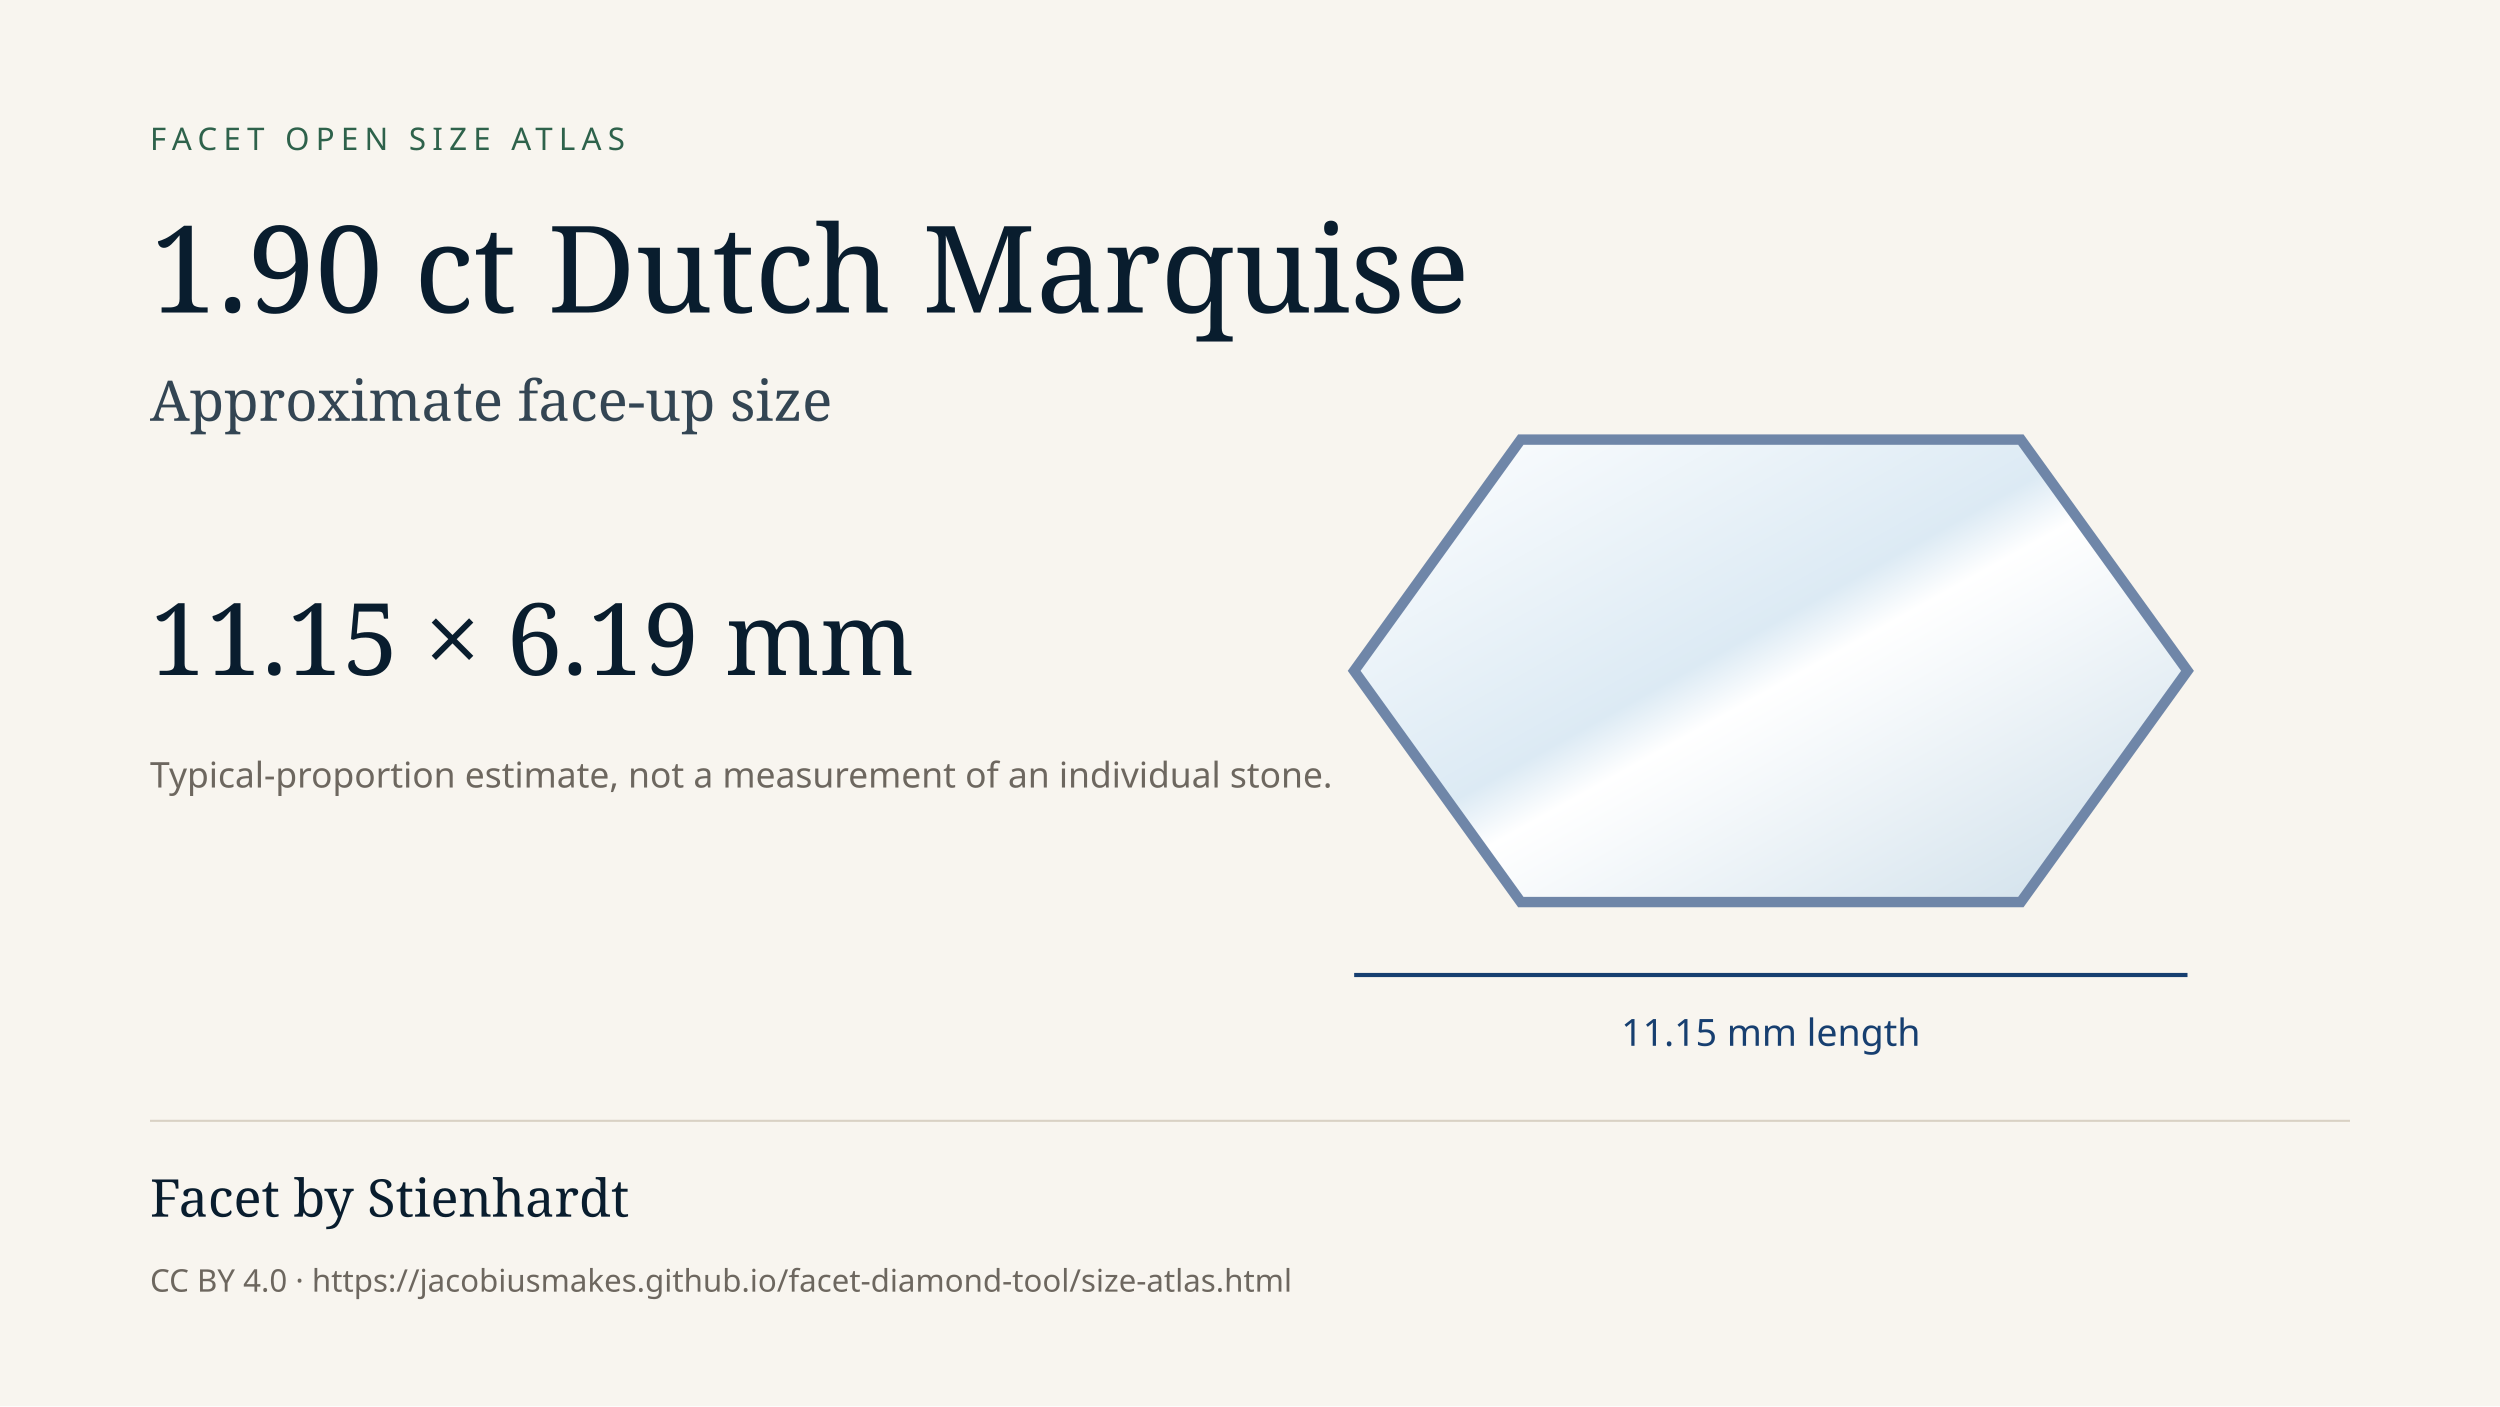
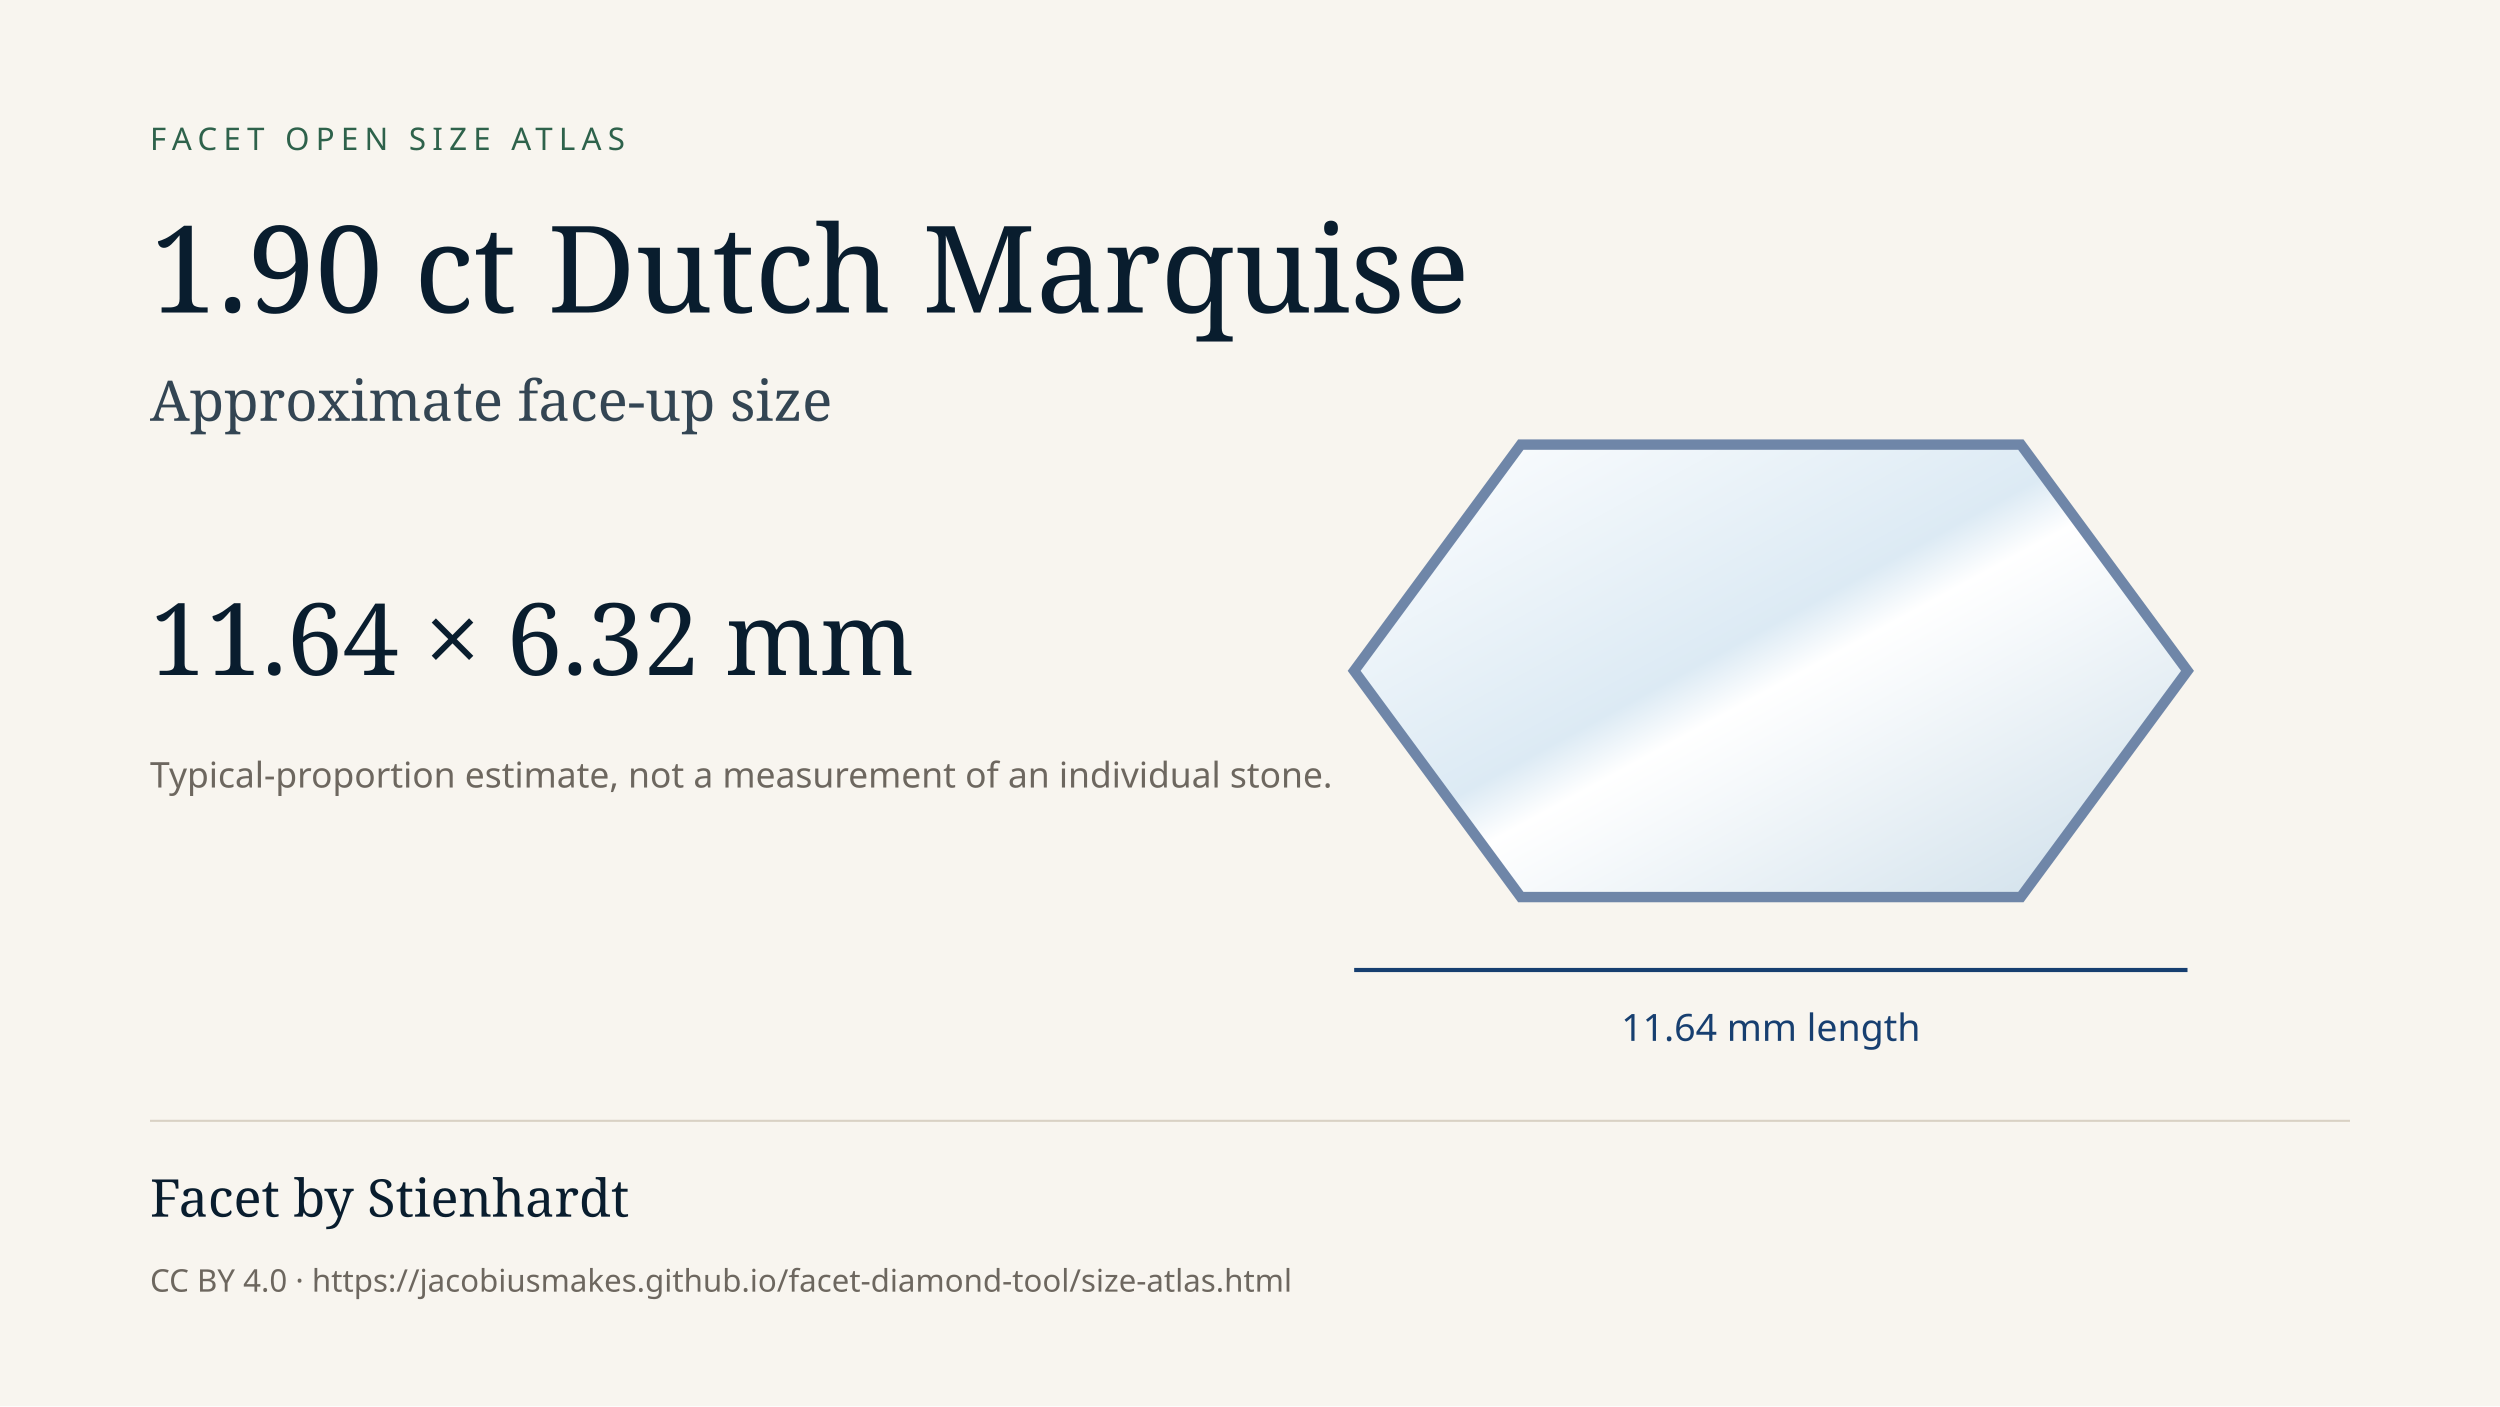
<svg xmlns="http://www.w3.org/2000/svg" width="1200" height="675" viewBox="0 0 1200 675" role="img" aria-labelledby="title description">
  <defs>
    <linearGradient id="paper" x1="0" y1="0" x2="1" y2="1">
      <stop stop-color="#fffdfa" />
      <stop offset="1" stop-color="#edf3f7" />
    </linearGradient>
    <linearGradient id="stone" x1="0" y1="0" x2="1" y2="1">
      <stop stop-color="#ffffff" />
      <stop offset="0.45" stop-color="#dceaf4" />
      <stop offset="0.52" stop-color="#ffffff" />
      <stop offset="1" stop-color="#cbdde9" />
    </linearGradient>
  </defs>
  <rect width="1200" height="675" fill="#f8f5ef" />
  <text x="72" y="72" fill="#2e624b" font-family="Verdana, sans-serif" font-size="15" letter-spacing="3">FACET OPEN SIZE ATLAS</text>
  <text x="72" y="150" fill="#091d2e" font-family="Georgia, serif" font-size="58">1.90 ct Dutch Marquise</text>
  <text x="72" y="202" fill="#334553" font-family="Georgia, serif" font-size="27">Approximate face-up size</text>
  <g fill="url(#stone)" stroke="#6f86a8" stroke-width="5">
-     <polygon points="650.0,322 730.0,211.0 970.0,211.0 1050.0,322 970.0,433.0 730.0,433.0" />
+     <polygon points="650.0,322 730.0,213.4 970.0,213.4 1050.0,322 970.0,430.6 730.0,430.6" />
  </g>
-   <line x1="650.0" y1="468.0" x2="1050.0" y2="468.0" stroke="#173f70" stroke-width="2" />
-   <text x="850" y="502.0" fill="#173f70" text-anchor="middle" font-family="Verdana, sans-serif" font-size="18">11.15 mm length</text>
-   <text x="72" y="324" fill="#091d2e" font-family="Georgia, serif" font-size="48">11.15 × 6.19 mm</text>
+   <line x1="650.0" y1="465.6" x2="1050.0" y2="465.6" stroke="#173f70" stroke-width="2" />
+   <text x="850" y="499.6" fill="#173f70" text-anchor="middle" font-family="Verdana, sans-serif" font-size="18">11.64 mm length</text>
+   <text x="72" y="324" fill="#091d2e" font-family="Georgia, serif" font-size="48">11.64 × 6.32 mm</text>
  <text x="72" y="378" fill="#6d675f" font-family="Verdana, sans-serif" font-size="17">Typical-proportion estimate, not a measurement of an individual stone.</text>
  <line x1="72" y1="538" x2="1128" y2="538" stroke="#d9d1c4" />
  <text x="72" y="584" fill="#091d2e" font-family="Georgia, serif" font-size="25">Facet by Stienhardt</text>
  <text x="72" y="620" fill="#6d675f" font-family="Verdana, sans-serif" font-size="15">CC BY 4.0 · https://jacobiusmakes.github.io/facet-diamond-tool/size-atlas.html</text>
</svg>
